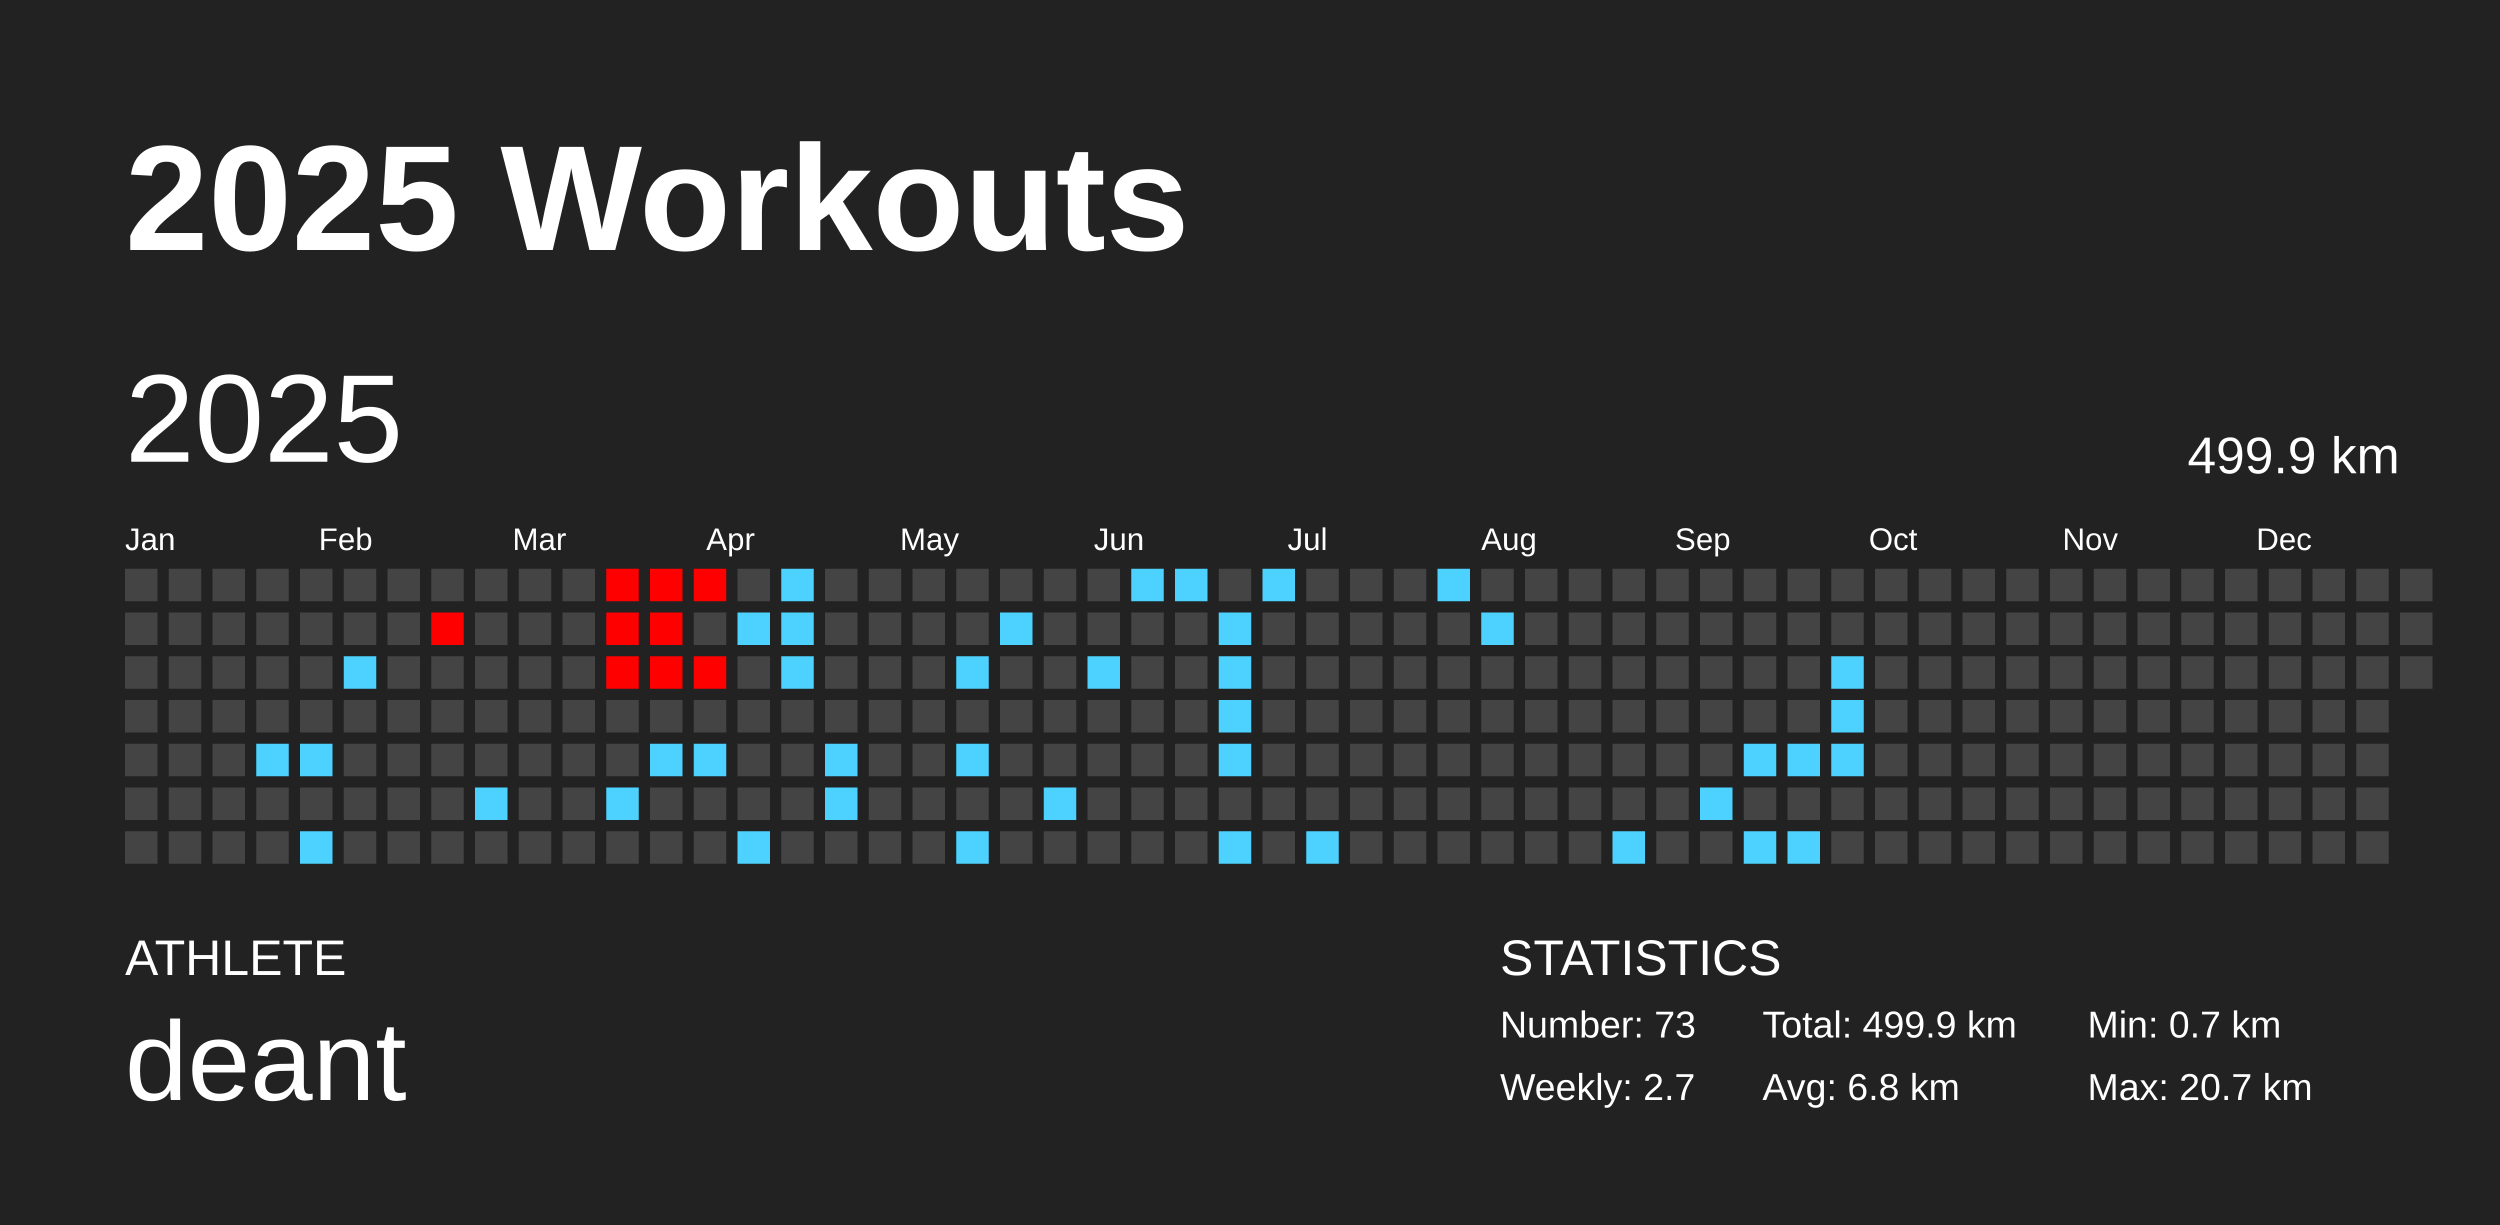
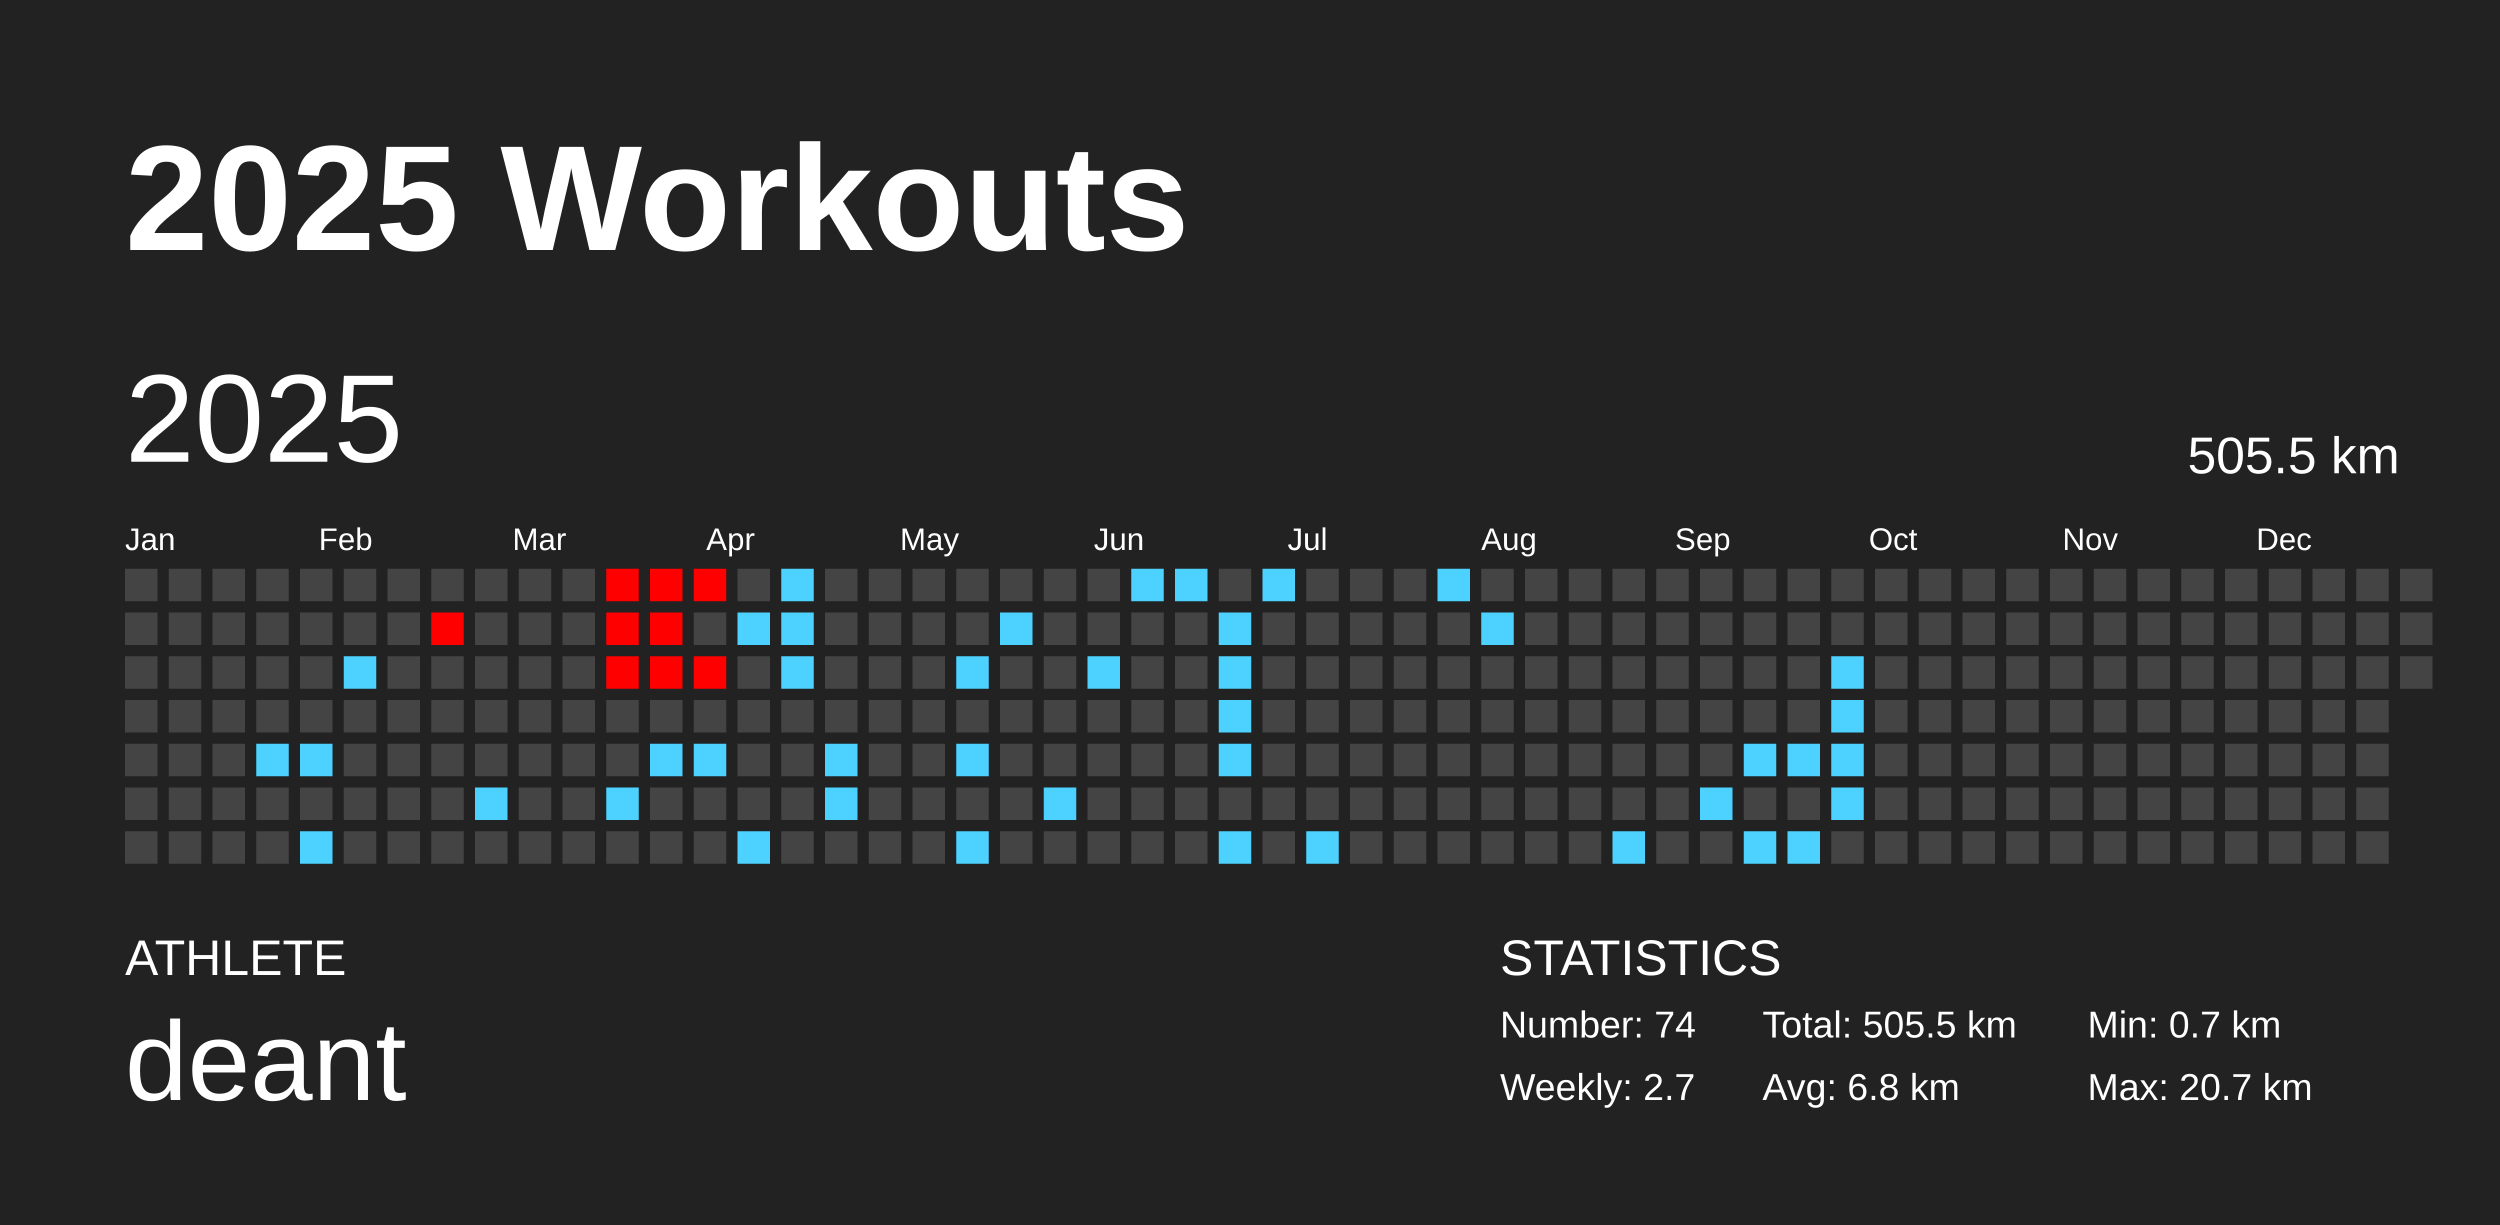
<svg xmlns="http://www.w3.org/2000/svg" baseProfile="full" height="98mm" version="1.1" viewBox="0,0,200,98" width="200mm">
  <defs />
  <rect fill="#222222" height="98" width="200" x="0" y="0" />
  <text fill="#FFFFFF" style="font-size:12px; font-family:Arial; font-weight:bold;" x="10" y="20">2025 Workouts</text>
  <text fill="#FFFFFF" style="font-size:4px; font-family:Arial" x="10" y="78">ATHLETE</text>
  <text fill="#FFFFFF" style="font-size:9px; font-family:Arial" x="10" y="88">deant</text>
  <text fill="#FFFFFF" style="font-size:4px; font-family:Arial" x="120" y="78">STATISTICS</text>
-   <text fill="#FFFFFF" style="font-size:3px; font-family:Arial" x="120" y="83">Number: 73</text>
+   <text fill="#FFFFFF" style="font-size:3px; font-family:Arial" x="120" y="83">Number: 74</text>
  <text fill="#FFFFFF" style="font-size:3px; font-family:Arial" x="120" y="88">Weekly: 2.7</text>
-   <text fill="#FFFFFF" style="font-size:3px; font-family:Arial" x="141" y="83">Total: 499.9 km</text>
+   <text fill="#FFFFFF" style="font-size:3px; font-family:Arial" x="141" y="83">Total: 505.5 km</text>
  <text fill="#FFFFFF" style="font-size:3px; font-family:Arial" x="141" y="88">Avg: 6.8 km</text>
  <text fill="#FFFFFF" style="font-size:3px; font-family:Arial" x="167" y="83">Min: 0.7 km</text>
  <text fill="#FFFFFF" style="font-size:3px; font-family:Arial" x="167" y="88">Max: 20.7 km</text>
  <text dominant-baseline="hanging" fill="#FFFFFF" style="font-size:10.0px; font-family:Arial;" x="10" y="30">2025</text>
-   <text dominant-baseline="hanging" fill="#FFFFFF" style="font-size:4.125px; font-family:Arial;" x="175" y="35">499.9 km</text>
+   <text dominant-baseline="hanging" fill="#FFFFFF" style="font-size:4.125px; font-family:Arial;" x="175" y="35">505.5 km</text>
  <text fill="#FFFFFF" style="font-size:2.5px; font-family:Arial" x="10.0" y="44">Jan</text>
  <text fill="#FFFFFF" style="font-size:2.5px; font-family:Arial" x="25.5" y="44">Feb</text>
  <text fill="#FFFFFF" style="font-size:2.5px; font-family:Arial" x="41.0" y="44">Mar</text>
  <text fill="#FFFFFF" style="font-size:2.5px; font-family:Arial" x="56.5" y="44">Apr</text>
  <text fill="#FFFFFF" style="font-size:2.5px; font-family:Arial" x="72.0" y="44">May</text>
  <text fill="#FFFFFF" style="font-size:2.5px; font-family:Arial" x="87.5" y="44">Jun</text>
  <text fill="#FFFFFF" style="font-size:2.5px; font-family:Arial" x="103.0" y="44">Jul</text>
  <text fill="#FFFFFF" style="font-size:2.5px; font-family:Arial" x="118.5" y="44">Aug</text>
  <text fill="#FFFFFF" style="font-size:2.5px; font-family:Arial" x="134.0" y="44">Sep</text>
  <text fill="#FFFFFF" style="font-size:2.5px; font-family:Arial" x="149.5" y="44">Oct</text>
  <text fill="#FFFFFF" style="font-size:2.5px; font-family:Arial" x="165.0" y="44">Nov</text>
  <text fill="#FFFFFF" style="font-size:2.5px; font-family:Arial" x="180.5" y="44">Dec</text>
  <rect fill="#444444" height="2.6" width="2.6" x="10.0" y="45.5" />
  <rect fill="#444444" height="2.6" width="2.6" x="10.0" y="49.0" />
  <rect fill="#444444" height="2.6" width="2.6" x="10.0" y="52.5" />
  <rect fill="#444444" height="2.6" width="2.6" x="10.0" y="56.0" />
  <rect fill="#444444" height="2.6" width="2.6" x="10.0" y="59.5" />
  <rect fill="#444444" height="2.6" width="2.6" x="10.0" y="63.0" />
  <rect fill="#444444" height="2.6" width="2.6" x="10.0" y="66.5" />
  <rect fill="#444444" height="2.6" width="2.6" x="13.5" y="45.5" />
  <rect fill="#444444" height="2.6" width="2.6" x="13.5" y="49.0" />
  <rect fill="#444444" height="2.6" width="2.6" x="13.5" y="52.5" />
  <rect fill="#444444" height="2.6" width="2.6" x="13.5" y="56.0" />
  <rect fill="#444444" height="2.6" width="2.6" x="13.5" y="59.5" />
  <rect fill="#444444" height="2.6" width="2.6" x="13.5" y="63.0" />
  <rect fill="#444444" height="2.6" width="2.6" x="13.5" y="66.5" />
  <rect fill="#444444" height="2.6" width="2.6" x="17.0" y="45.5" />
  <rect fill="#444444" height="2.6" width="2.6" x="17.0" y="49.0" />
  <rect fill="#444444" height="2.6" width="2.6" x="17.0" y="52.5" />
  <rect fill="#444444" height="2.6" width="2.6" x="17.0" y="56.0" />
  <rect fill="#444444" height="2.6" width="2.6" x="17.0" y="59.5" />
  <rect fill="#444444" height="2.6" width="2.6" x="17.0" y="63.0" />
  <rect fill="#444444" height="2.6" width="2.6" x="17.0" y="66.5" />
  <rect fill="#444444" height="2.6" width="2.6" x="20.5" y="45.5" />
  <rect fill="#444444" height="2.6" width="2.6" x="20.5" y="49.0" />
  <rect fill="#444444" height="2.6" width="2.6" x="20.5" y="52.5" />
  <rect fill="#444444" height="2.6" width="2.6" x="20.5" y="56.0" />
  <rect fill="#4dd2ff" height="2.6" width="2.6" x="20.5" y="59.5" />
  <rect fill="#444444" height="2.6" width="2.6" x="20.5" y="63.0" />
  <rect fill="#444444" height="2.6" width="2.6" x="20.5" y="66.5" />
  <rect fill="#444444" height="2.6" width="2.6" x="24.0" y="45.5" />
  <rect fill="#444444" height="2.6" width="2.6" x="24.0" y="49.0" />
  <rect fill="#444444" height="2.6" width="2.6" x="24.0" y="52.5" />
  <rect fill="#444444" height="2.6" width="2.6" x="24.0" y="56.0" />
  <rect fill="#4dd2ff" height="2.6" width="2.6" x="24.0" y="59.5" />
  <rect fill="#444444" height="2.6" width="2.6" x="24.0" y="63.0" />
  <rect fill="#4dd2ff" height="2.6" width="2.6" x="24.0" y="66.5" />
  <rect fill="#444444" height="2.6" width="2.6" x="27.5" y="45.5" />
  <rect fill="#444444" height="2.6" width="2.6" x="27.5" y="49.0" />
  <rect fill="#4dd2ff" height="2.6" width="2.6" x="27.5" y="52.5" />
  <rect fill="#444444" height="2.6" width="2.6" x="27.5" y="56.0" />
  <rect fill="#444444" height="2.6" width="2.6" x="27.5" y="59.5" />
  <rect fill="#444444" height="2.6" width="2.6" x="27.5" y="63.0" />
  <rect fill="#444444" height="2.6" width="2.6" x="27.5" y="66.5" />
  <rect fill="#444444" height="2.6" width="2.6" x="31.0" y="45.5" />
  <rect fill="#444444" height="2.6" width="2.6" x="31.0" y="49.0" />
  <rect fill="#444444" height="2.6" width="2.6" x="31.0" y="52.5" />
  <rect fill="#444444" height="2.6" width="2.6" x="31.0" y="56.0" />
  <rect fill="#444444" height="2.6" width="2.6" x="31.0" y="59.5" />
  <rect fill="#444444" height="2.6" width="2.6" x="31.0" y="63.0" />
  <rect fill="#444444" height="2.6" width="2.6" x="31.0" y="66.5" />
  <rect fill="#444444" height="2.6" width="2.6" x="34.5" y="45.5" />
  <rect fill="red" height="2.6" width="2.6" x="34.5" y="49.0" />
  <rect fill="#444444" height="2.6" width="2.6" x="34.5" y="52.5" />
  <rect fill="#444444" height="2.6" width="2.6" x="34.5" y="56.0" />
  <rect fill="#444444" height="2.6" width="2.6" x="34.5" y="59.5" />
  <rect fill="#444444" height="2.6" width="2.6" x="34.5" y="63.0" />
  <rect fill="#444444" height="2.6" width="2.6" x="34.5" y="66.5" />
  <rect fill="#444444" height="2.6" width="2.6" x="38.0" y="45.5" />
  <rect fill="#444444" height="2.6" width="2.6" x="38.0" y="49.0" />
  <rect fill="#444444" height="2.6" width="2.6" x="38.0" y="52.5" />
  <rect fill="#444444" height="2.6" width="2.6" x="38.0" y="56.0" />
  <rect fill="#444444" height="2.6" width="2.6" x="38.0" y="59.5" />
  <rect fill="#4dd2ff" height="2.6" width="2.6" x="38.0" y="63.0" />
  <rect fill="#444444" height="2.6" width="2.6" x="38.0" y="66.5" />
  <rect fill="#444444" height="2.6" width="2.6" x="41.5" y="45.5" />
  <rect fill="#444444" height="2.6" width="2.6" x="41.5" y="49.0" />
  <rect fill="#444444" height="2.6" width="2.6" x="41.5" y="52.5" />
  <rect fill="#444444" height="2.6" width="2.6" x="41.5" y="56.0" />
  <rect fill="#444444" height="2.6" width="2.6" x="41.5" y="59.5" />
  <rect fill="#444444" height="2.6" width="2.6" x="41.5" y="63.0" />
  <rect fill="#444444" height="2.6" width="2.6" x="41.5" y="66.5" />
  <rect fill="#444444" height="2.6" width="2.6" x="45.0" y="45.5" />
  <rect fill="#444444" height="2.6" width="2.6" x="45.0" y="49.0" />
  <rect fill="#444444" height="2.6" width="2.6" x="45.0" y="52.5" />
  <rect fill="#444444" height="2.6" width="2.6" x="45.0" y="56.0" />
  <rect fill="#444444" height="2.6" width="2.6" x="45.0" y="59.5" />
  <rect fill="#444444" height="2.6" width="2.6" x="45.0" y="63.0" />
  <rect fill="#444444" height="2.6" width="2.6" x="45.0" y="66.5" />
  <rect fill="red" height="2.6" width="2.6" x="48.5" y="45.5" />
  <rect fill="red" height="2.6" width="2.6" x="48.5" y="49.0" />
  <rect fill="red" height="2.6" width="2.6" x="48.5" y="52.5" />
  <rect fill="#444444" height="2.6" width="2.6" x="48.5" y="56.0" />
  <rect fill="#444444" height="2.6" width="2.6" x="48.5" y="59.5" />
  <rect fill="#4dd2ff" height="2.6" width="2.6" x="48.5" y="63.0" />
  <rect fill="#444444" height="2.6" width="2.6" x="48.5" y="66.5" />
  <rect fill="red" height="2.6" width="2.6" x="52.0" y="45.5" />
  <rect fill="red" height="2.6" width="2.6" x="52.0" y="49.0" />
  <rect fill="red" height="2.6" width="2.6" x="52.0" y="52.5" />
  <rect fill="#444444" height="2.6" width="2.6" x="52.0" y="56.0" />
  <rect fill="#4dd2ff" height="2.6" width="2.6" x="52.0" y="59.5" />
  <rect fill="#444444" height="2.6" width="2.6" x="52.0" y="63.0" />
  <rect fill="#444444" height="2.6" width="2.6" x="52.0" y="66.5" />
  <rect fill="red" height="2.6" width="2.6" x="55.5" y="45.5" />
  <rect fill="#444444" height="2.6" width="2.6" x="55.5" y="49.0" />
  <rect fill="red" height="2.6" width="2.6" x="55.5" y="52.5" />
  <rect fill="#444444" height="2.6" width="2.6" x="55.5" y="56.0" />
  <rect fill="#4dd2ff" height="2.6" width="2.6" x="55.5" y="59.5" />
  <rect fill="#444444" height="2.6" width="2.6" x="55.5" y="63.0" />
  <rect fill="#444444" height="2.6" width="2.6" x="55.5" y="66.5" />
  <rect fill="#444444" height="2.6" width="2.6" x="59.0" y="45.5" />
  <rect fill="#4dd2ff" height="2.6" width="2.6" x="59.0" y="49.0" />
  <rect fill="#444444" height="2.6" width="2.6" x="59.0" y="52.5" />
  <rect fill="#444444" height="2.6" width="2.6" x="59.0" y="56.0" />
  <rect fill="#444444" height="2.6" width="2.6" x="59.0" y="59.5" />
  <rect fill="#444444" height="2.6" width="2.6" x="59.0" y="63.0" />
  <rect fill="#4dd2ff" height="2.6" width="2.6" x="59.0" y="66.5" />
  <rect fill="#4dd2ff" height="2.6" width="2.6" x="62.5" y="45.5" />
  <rect fill="#4dd2ff" height="2.6" width="2.6" x="62.5" y="49.0" />
  <rect fill="#4dd2ff" height="2.6" width="2.6" x="62.5" y="52.5" />
  <rect fill="#444444" height="2.6" width="2.6" x="62.5" y="56.0" />
  <rect fill="#444444" height="2.6" width="2.6" x="62.5" y="59.5" />
  <rect fill="#444444" height="2.6" width="2.6" x="62.5" y="63.0" />
  <rect fill="#444444" height="2.6" width="2.6" x="62.5" y="66.5" />
  <rect fill="#444444" height="2.6" width="2.6" x="66.0" y="45.5" />
  <rect fill="#444444" height="2.6" width="2.6" x="66.0" y="49.0" />
  <rect fill="#444444" height="2.6" width="2.6" x="66.0" y="52.5" />
  <rect fill="#444444" height="2.6" width="2.6" x="66.0" y="56.0" />
  <rect fill="#4dd2ff" height="2.6" width="2.6" x="66.0" y="59.5" />
  <rect fill="#4dd2ff" height="2.6" width="2.6" x="66.0" y="63.0" />
  <rect fill="#444444" height="2.6" width="2.6" x="66.0" y="66.5" />
  <rect fill="#444444" height="2.6" width="2.6" x="69.5" y="45.5" />
  <rect fill="#444444" height="2.6" width="2.6" x="69.5" y="49.0" />
  <rect fill="#444444" height="2.6" width="2.6" x="69.5" y="52.5" />
  <rect fill="#444444" height="2.6" width="2.6" x="69.5" y="56.0" />
  <rect fill="#444444" height="2.6" width="2.6" x="69.5" y="59.5" />
  <rect fill="#444444" height="2.6" width="2.6" x="69.5" y="63.0" />
  <rect fill="#444444" height="2.6" width="2.6" x="69.5" y="66.5" />
  <rect fill="#444444" height="2.6" width="2.6" x="73.0" y="45.5" />
  <rect fill="#444444" height="2.6" width="2.6" x="73.0" y="49.0" />
  <rect fill="#444444" height="2.6" width="2.6" x="73.0" y="52.5" />
  <rect fill="#444444" height="2.6" width="2.6" x="73.0" y="56.0" />
  <rect fill="#444444" height="2.6" width="2.6" x="73.0" y="59.5" />
  <rect fill="#444444" height="2.6" width="2.6" x="73.0" y="63.0" />
  <rect fill="#444444" height="2.6" width="2.6" x="73.0" y="66.5" />
  <rect fill="#444444" height="2.6" width="2.6" x="76.5" y="45.5" />
  <rect fill="#444444" height="2.6" width="2.6" x="76.5" y="49.0" />
  <rect fill="#4dd2ff" height="2.6" width="2.6" x="76.5" y="52.5" />
  <rect fill="#444444" height="2.6" width="2.6" x="76.5" y="56.0" />
  <rect fill="#4dd2ff" height="2.6" width="2.6" x="76.5" y="59.5" />
  <rect fill="#444444" height="2.6" width="2.6" x="76.5" y="63.0" />
  <rect fill="#4dd2ff" height="2.6" width="2.6" x="76.5" y="66.5" />
  <rect fill="#444444" height="2.6" width="2.6" x="80.0" y="45.5" />
  <rect fill="#4dd2ff" height="2.6" width="2.6" x="80.0" y="49.0" />
  <rect fill="#444444" height="2.6" width="2.6" x="80.0" y="52.5" />
  <rect fill="#444444" height="2.6" width="2.6" x="80.0" y="56.0" />
  <rect fill="#444444" height="2.6" width="2.6" x="80.0" y="59.5" />
  <rect fill="#444444" height="2.6" width="2.6" x="80.0" y="63.0" />
  <rect fill="#444444" height="2.6" width="2.6" x="80.0" y="66.5" />
  <rect fill="#444444" height="2.6" width="2.6" x="83.5" y="45.5" />
  <rect fill="#444444" height="2.6" width="2.6" x="83.5" y="49.0" />
  <rect fill="#444444" height="2.6" width="2.6" x="83.5" y="52.5" />
  <rect fill="#444444" height="2.6" width="2.6" x="83.5" y="56.0" />
  <rect fill="#444444" height="2.6" width="2.6" x="83.5" y="59.5" />
  <rect fill="#4dd2ff" height="2.6" width="2.6" x="83.5" y="63.0" />
  <rect fill="#444444" height="2.6" width="2.6" x="83.5" y="66.5" />
  <rect fill="#444444" height="2.6" width="2.6" x="87.0" y="45.5" />
  <rect fill="#444444" height="2.6" width="2.6" x="87.0" y="49.0" />
  <rect fill="#4dd2ff" height="2.6" width="2.6" x="87.0" y="52.5" />
  <rect fill="#444444" height="2.6" width="2.6" x="87.0" y="56.0" />
  <rect fill="#444444" height="2.6" width="2.6" x="87.0" y="59.5" />
  <rect fill="#444444" height="2.6" width="2.6" x="87.0" y="63.0" />
  <rect fill="#444444" height="2.6" width="2.6" x="87.0" y="66.5" />
  <rect fill="#4dd2ff" height="2.6" width="2.6" x="90.5" y="45.5" />
  <rect fill="#444444" height="2.6" width="2.6" x="90.5" y="49.0" />
  <rect fill="#444444" height="2.6" width="2.6" x="90.5" y="52.5" />
  <rect fill="#444444" height="2.6" width="2.6" x="90.5" y="56.0" />
  <rect fill="#444444" height="2.6" width="2.6" x="90.5" y="59.5" />
  <rect fill="#444444" height="2.6" width="2.6" x="90.5" y="63.0" />
  <rect fill="#444444" height="2.6" width="2.6" x="90.5" y="66.5" />
  <rect fill="#4dd2ff" height="2.6" width="2.6" x="94.0" y="45.5" />
  <rect fill="#444444" height="2.6" width="2.6" x="94.0" y="49.0" />
  <rect fill="#444444" height="2.6" width="2.6" x="94.0" y="52.5" />
  <rect fill="#444444" height="2.6" width="2.6" x="94.0" y="56.0" />
  <rect fill="#444444" height="2.6" width="2.6" x="94.0" y="59.5" />
  <rect fill="#444444" height="2.6" width="2.6" x="94.0" y="63.0" />
  <rect fill="#444444" height="2.6" width="2.6" x="94.0" y="66.5" />
  <rect fill="#444444" height="2.6" width="2.6" x="97.5" y="45.5" />
  <rect fill="#4dd2ff" height="2.6" width="2.6" x="97.5" y="49.0" />
  <rect fill="#4dd2ff" height="2.6" width="2.6" x="97.5" y="52.5" />
  <rect fill="#4dd2ff" height="2.6" width="2.6" x="97.5" y="56.0" />
  <rect fill="#4dd2ff" height="2.6" width="2.6" x="97.5" y="59.5" />
  <rect fill="#444444" height="2.6" width="2.6" x="97.5" y="63.0" />
  <rect fill="#4dd2ff" height="2.6" width="2.6" x="97.5" y="66.5" />
  <rect fill="#4dd2ff" height="2.6" width="2.6" x="101.0" y="45.5" />
  <rect fill="#444444" height="2.6" width="2.6" x="101.0" y="49.0" />
  <rect fill="#444444" height="2.6" width="2.6" x="101.0" y="52.5" />
  <rect fill="#444444" height="2.6" width="2.6" x="101.0" y="56.0" />
  <rect fill="#444444" height="2.6" width="2.6" x="101.0" y="59.5" />
  <rect fill="#444444" height="2.6" width="2.6" x="101.0" y="63.0" />
  <rect fill="#444444" height="2.6" width="2.6" x="101.0" y="66.5" />
  <rect fill="#444444" height="2.6" width="2.6" x="104.5" y="45.5" />
  <rect fill="#444444" height="2.6" width="2.6" x="104.5" y="49.0" />
  <rect fill="#444444" height="2.6" width="2.6" x="104.5" y="52.5" />
  <rect fill="#444444" height="2.6" width="2.6" x="104.5" y="56.0" />
  <rect fill="#444444" height="2.6" width="2.6" x="104.5" y="59.5" />
  <rect fill="#444444" height="2.6" width="2.6" x="104.5" y="63.0" />
  <rect fill="#4dd2ff" height="2.6" width="2.6" x="104.5" y="66.5" />
  <rect fill="#444444" height="2.6" width="2.6" x="108.0" y="45.5" />
  <rect fill="#444444" height="2.6" width="2.6" x="108.0" y="49.0" />
  <rect fill="#444444" height="2.6" width="2.6" x="108.0" y="52.5" />
  <rect fill="#444444" height="2.6" width="2.6" x="108.0" y="56.0" />
  <rect fill="#444444" height="2.6" width="2.6" x="108.0" y="59.5" />
  <rect fill="#444444" height="2.6" width="2.6" x="108.0" y="63.0" />
  <rect fill="#444444" height="2.6" width="2.6" x="108.0" y="66.5" />
  <rect fill="#444444" height="2.6" width="2.6" x="111.5" y="45.5" />
  <rect fill="#444444" height="2.6" width="2.6" x="111.5" y="49.0" />
  <rect fill="#444444" height="2.6" width="2.6" x="111.5" y="52.5" />
  <rect fill="#444444" height="2.6" width="2.6" x="111.5" y="56.0" />
  <rect fill="#444444" height="2.6" width="2.6" x="111.5" y="59.5" />
  <rect fill="#444444" height="2.6" width="2.6" x="111.5" y="63.0" />
  <rect fill="#444444" height="2.6" width="2.6" x="111.5" y="66.5" />
  <rect fill="#4dd2ff" height="2.6" width="2.6" x="115.0" y="45.5" />
  <rect fill="#444444" height="2.6" width="2.6" x="115.0" y="49.0" />
  <rect fill="#444444" height="2.6" width="2.6" x="115.0" y="52.5" />
  <rect fill="#444444" height="2.6" width="2.6" x="115.0" y="56.0" />
  <rect fill="#444444" height="2.6" width="2.6" x="115.0" y="59.5" />
  <rect fill="#444444" height="2.6" width="2.6" x="115.0" y="63.0" />
  <rect fill="#444444" height="2.6" width="2.6" x="115.0" y="66.5" />
  <rect fill="#444444" height="2.6" width="2.6" x="118.5" y="45.5" />
  <rect fill="#4dd2ff" height="2.6" width="2.6" x="118.5" y="49.0" />
  <rect fill="#444444" height="2.6" width="2.6" x="118.5" y="52.5" />
  <rect fill="#444444" height="2.6" width="2.6" x="118.5" y="56.0" />
  <rect fill="#444444" height="2.6" width="2.6" x="118.5" y="59.5" />
  <rect fill="#444444" height="2.6" width="2.6" x="118.5" y="63.0" />
  <rect fill="#444444" height="2.6" width="2.6" x="118.5" y="66.5" />
  <rect fill="#444444" height="2.6" width="2.6" x="122.0" y="45.5" />
  <rect fill="#444444" height="2.6" width="2.6" x="122.0" y="49.0" />
  <rect fill="#444444" height="2.6" width="2.6" x="122.0" y="52.5" />
  <rect fill="#444444" height="2.6" width="2.6" x="122.0" y="56.0" />
  <rect fill="#444444" height="2.6" width="2.6" x="122.0" y="59.5" />
  <rect fill="#444444" height="2.6" width="2.6" x="122.0" y="63.0" />
  <rect fill="#444444" height="2.6" width="2.6" x="122.0" y="66.5" />
  <rect fill="#444444" height="2.6" width="2.6" x="125.5" y="45.5" />
  <rect fill="#444444" height="2.6" width="2.6" x="125.5" y="49.0" />
  <rect fill="#444444" height="2.6" width="2.6" x="125.5" y="52.5" />
  <rect fill="#444444" height="2.6" width="2.6" x="125.5" y="56.0" />
  <rect fill="#444444" height="2.6" width="2.6" x="125.5" y="59.5" />
  <rect fill="#444444" height="2.6" width="2.6" x="125.5" y="63.0" />
  <rect fill="#444444" height="2.6" width="2.6" x="125.5" y="66.5" />
  <rect fill="#444444" height="2.6" width="2.6" x="129.0" y="45.5" />
  <rect fill="#444444" height="2.6" width="2.6" x="129.0" y="49.0" />
  <rect fill="#444444" height="2.6" width="2.6" x="129.0" y="52.5" />
  <rect fill="#444444" height="2.6" width="2.6" x="129.0" y="56.0" />
  <rect fill="#444444" height="2.6" width="2.6" x="129.0" y="59.5" />
  <rect fill="#444444" height="2.6" width="2.6" x="129.0" y="63.0" />
  <rect fill="#4dd2ff" height="2.6" width="2.6" x="129.0" y="66.5" />
  <rect fill="#444444" height="2.6" width="2.6" x="132.5" y="45.5" />
  <rect fill="#444444" height="2.6" width="2.6" x="132.5" y="49.0" />
  <rect fill="#444444" height="2.6" width="2.6" x="132.5" y="52.5" />
  <rect fill="#444444" height="2.6" width="2.6" x="132.5" y="56.0" />
  <rect fill="#444444" height="2.6" width="2.6" x="132.5" y="59.5" />
  <rect fill="#444444" height="2.6" width="2.6" x="132.5" y="63.0" />
  <rect fill="#444444" height="2.6" width="2.6" x="132.5" y="66.5" />
  <rect fill="#444444" height="2.6" width="2.6" x="136.0" y="45.5" />
  <rect fill="#444444" height="2.6" width="2.6" x="136.0" y="49.0" />
  <rect fill="#444444" height="2.6" width="2.6" x="136.0" y="52.5" />
  <rect fill="#444444" height="2.6" width="2.6" x="136.0" y="56.0" />
  <rect fill="#444444" height="2.6" width="2.6" x="136.0" y="59.5" />
  <rect fill="#4dd2ff" height="2.6" width="2.6" x="136.0" y="63.0" />
  <rect fill="#444444" height="2.6" width="2.6" x="136.0" y="66.5" />
  <rect fill="#444444" height="2.6" width="2.6" x="139.5" y="45.5" />
  <rect fill="#444444" height="2.6" width="2.6" x="139.5" y="49.0" />
  <rect fill="#444444" height="2.6" width="2.6" x="139.5" y="52.5" />
  <rect fill="#444444" height="2.6" width="2.6" x="139.5" y="56.0" />
  <rect fill="#4dd2ff" height="2.6" width="2.6" x="139.5" y="59.5" />
  <rect fill="#444444" height="2.6" width="2.6" x="139.5" y="63.0" />
  <rect fill="#4dd2ff" height="2.6" width="2.6" x="139.5" y="66.5" />
  <rect fill="#444444" height="2.6" width="2.6" x="143.0" y="45.5" />
  <rect fill="#444444" height="2.6" width="2.6" x="143.0" y="49.0" />
  <rect fill="#444444" height="2.6" width="2.6" x="143.0" y="52.5" />
  <rect fill="#444444" height="2.6" width="2.6" x="143.0" y="56.0" />
  <rect fill="#4dd2ff" height="2.6" width="2.6" x="143.0" y="59.5" />
  <rect fill="#444444" height="2.6" width="2.6" x="143.0" y="63.0" />
  <rect fill="#4dd2ff" height="2.6" width="2.6" x="143.0" y="66.5" />
  <rect fill="#444444" height="2.6" width="2.6" x="146.5" y="45.5" />
  <rect fill="#444444" height="2.6" width="2.6" x="146.5" y="49.0" />
  <rect fill="#4dd2ff" height="2.6" width="2.6" x="146.5" y="52.5" />
  <rect fill="#4dd2ff" height="2.6" width="2.6" x="146.5" y="56.0" />
  <rect fill="#4dd2ff" height="2.6" width="2.6" x="146.5" y="59.5" />
-   <rect fill="#444444" height="2.6" width="2.6" x="146.5" y="63.0" />
+   <rect fill="#4dd2ff" height="2.6" width="2.6" x="146.5" y="63.0" />
  <rect fill="#444444" height="2.6" width="2.6" x="146.5" y="66.5" />
  <rect fill="#444444" height="2.6" width="2.6" x="150.0" y="45.5" />
  <rect fill="#444444" height="2.6" width="2.6" x="150.0" y="49.0" />
  <rect fill="#444444" height="2.6" width="2.6" x="150.0" y="52.5" />
  <rect fill="#444444" height="2.6" width="2.6" x="150.0" y="56.0" />
  <rect fill="#444444" height="2.6" width="2.6" x="150.0" y="59.5" />
  <rect fill="#444444" height="2.6" width="2.6" x="150.0" y="63.0" />
  <rect fill="#444444" height="2.6" width="2.6" x="150.0" y="66.5" />
  <rect fill="#444444" height="2.6" width="2.6" x="153.5" y="45.5" />
  <rect fill="#444444" height="2.6" width="2.6" x="153.5" y="49.0" />
  <rect fill="#444444" height="2.6" width="2.6" x="153.5" y="52.5" />
  <rect fill="#444444" height="2.6" width="2.6" x="153.5" y="56.0" />
  <rect fill="#444444" height="2.6" width="2.6" x="153.5" y="59.5" />
  <rect fill="#444444" height="2.6" width="2.6" x="153.5" y="63.0" />
  <rect fill="#444444" height="2.6" width="2.6" x="153.5" y="66.5" />
  <rect fill="#444444" height="2.6" width="2.6" x="157.0" y="45.5" />
  <rect fill="#444444" height="2.6" width="2.6" x="157.0" y="49.0" />
  <rect fill="#444444" height="2.6" width="2.6" x="157.0" y="52.5" />
  <rect fill="#444444" height="2.6" width="2.6" x="157.0" y="56.0" />
  <rect fill="#444444" height="2.6" width="2.6" x="157.0" y="59.5" />
  <rect fill="#444444" height="2.6" width="2.6" x="157.0" y="63.0" />
  <rect fill="#444444" height="2.6" width="2.6" x="157.0" y="66.5" />
  <rect fill="#444444" height="2.6" width="2.6" x="160.5" y="45.5" />
  <rect fill="#444444" height="2.6" width="2.6" x="160.5" y="49.0" />
  <rect fill="#444444" height="2.6" width="2.6" x="160.5" y="52.5" />
  <rect fill="#444444" height="2.6" width="2.6" x="160.5" y="56.0" />
  <rect fill="#444444" height="2.6" width="2.6" x="160.5" y="59.5" />
  <rect fill="#444444" height="2.6" width="2.6" x="160.5" y="63.0" />
  <rect fill="#444444" height="2.6" width="2.6" x="160.5" y="66.5" />
  <rect fill="#444444" height="2.6" width="2.6" x="164.0" y="45.5" />
  <rect fill="#444444" height="2.6" width="2.6" x="164.0" y="49.0" />
  <rect fill="#444444" height="2.6" width="2.6" x="164.0" y="52.5" />
  <rect fill="#444444" height="2.6" width="2.6" x="164.0" y="56.0" />
  <rect fill="#444444" height="2.6" width="2.6" x="164.0" y="59.5" />
  <rect fill="#444444" height="2.6" width="2.6" x="164.0" y="63.0" />
  <rect fill="#444444" height="2.6" width="2.6" x="164.0" y="66.5" />
  <rect fill="#444444" height="2.6" width="2.6" x="167.5" y="45.5" />
  <rect fill="#444444" height="2.6" width="2.6" x="167.5" y="49.0" />
  <rect fill="#444444" height="2.6" width="2.6" x="167.5" y="52.5" />
  <rect fill="#444444" height="2.6" width="2.6" x="167.5" y="56.0" />
  <rect fill="#444444" height="2.6" width="2.6" x="167.5" y="59.5" />
  <rect fill="#444444" height="2.6" width="2.6" x="167.5" y="63.0" />
  <rect fill="#444444" height="2.6" width="2.6" x="167.5" y="66.5" />
  <rect fill="#444444" height="2.6" width="2.6" x="171.0" y="45.5" />
  <rect fill="#444444" height="2.6" width="2.6" x="171.0" y="49.0" />
  <rect fill="#444444" height="2.6" width="2.6" x="171.0" y="52.5" />
  <rect fill="#444444" height="2.6" width="2.6" x="171.0" y="56.0" />
  <rect fill="#444444" height="2.6" width="2.6" x="171.0" y="59.5" />
  <rect fill="#444444" height="2.6" width="2.6" x="171.0" y="63.0" />
  <rect fill="#444444" height="2.6" width="2.6" x="171.0" y="66.5" />
  <rect fill="#444444" height="2.6" width="2.6" x="174.5" y="45.5" />
  <rect fill="#444444" height="2.6" width="2.6" x="174.5" y="49.0" />
  <rect fill="#444444" height="2.6" width="2.6" x="174.5" y="52.5" />
  <rect fill="#444444" height="2.6" width="2.6" x="174.5" y="56.0" />
  <rect fill="#444444" height="2.6" width="2.6" x="174.5" y="59.5" />
  <rect fill="#444444" height="2.6" width="2.6" x="174.5" y="63.0" />
  <rect fill="#444444" height="2.6" width="2.6" x="174.5" y="66.5" />
  <rect fill="#444444" height="2.6" width="2.6" x="178.0" y="45.5" />
  <rect fill="#444444" height="2.6" width="2.6" x="178.0" y="49.0" />
  <rect fill="#444444" height="2.6" width="2.6" x="178.0" y="52.5" />
  <rect fill="#444444" height="2.6" width="2.6" x="178.0" y="56.0" />
  <rect fill="#444444" height="2.6" width="2.6" x="178.0" y="59.5" />
  <rect fill="#444444" height="2.6" width="2.6" x="178.0" y="63.0" />
  <rect fill="#444444" height="2.6" width="2.6" x="178.0" y="66.5" />
  <rect fill="#444444" height="2.6" width="2.6" x="181.5" y="45.5" />
  <rect fill="#444444" height="2.6" width="2.6" x="181.5" y="49.0" />
  <rect fill="#444444" height="2.6" width="2.6" x="181.5" y="52.5" />
  <rect fill="#444444" height="2.6" width="2.6" x="181.5" y="56.0" />
  <rect fill="#444444" height="2.6" width="2.6" x="181.5" y="59.5" />
  <rect fill="#444444" height="2.6" width="2.6" x="181.5" y="63.0" />
  <rect fill="#444444" height="2.6" width="2.6" x="181.5" y="66.5" />
  <rect fill="#444444" height="2.6" width="2.6" x="185.0" y="45.5" />
  <rect fill="#444444" height="2.6" width="2.6" x="185.0" y="49.0" />
  <rect fill="#444444" height="2.6" width="2.6" x="185.0" y="52.5" />
  <rect fill="#444444" height="2.6" width="2.6" x="185.0" y="56.0" />
  <rect fill="#444444" height="2.6" width="2.6" x="185.0" y="59.5" />
  <rect fill="#444444" height="2.6" width="2.6" x="185.0" y="63.0" />
  <rect fill="#444444" height="2.6" width="2.6" x="185.0" y="66.5" />
  <rect fill="#444444" height="2.6" width="2.6" x="188.5" y="45.5" />
  <rect fill="#444444" height="2.6" width="2.6" x="188.5" y="49.0" />
  <rect fill="#444444" height="2.6" width="2.6" x="188.5" y="52.5" />
  <rect fill="#444444" height="2.6" width="2.6" x="188.5" y="56.0" />
  <rect fill="#444444" height="2.6" width="2.6" x="188.5" y="59.5" />
  <rect fill="#444444" height="2.6" width="2.6" x="188.5" y="63.0" />
  <rect fill="#444444" height="2.6" width="2.6" x="188.5" y="66.5" />
  <rect fill="#444444" height="2.6" width="2.6" x="192.0" y="45.5" />
  <rect fill="#444444" height="2.6" width="2.6" x="192.0" y="49.0" />
  <rect fill="#444444" height="2.6" width="2.6" x="192.0" y="52.5" />
</svg>
